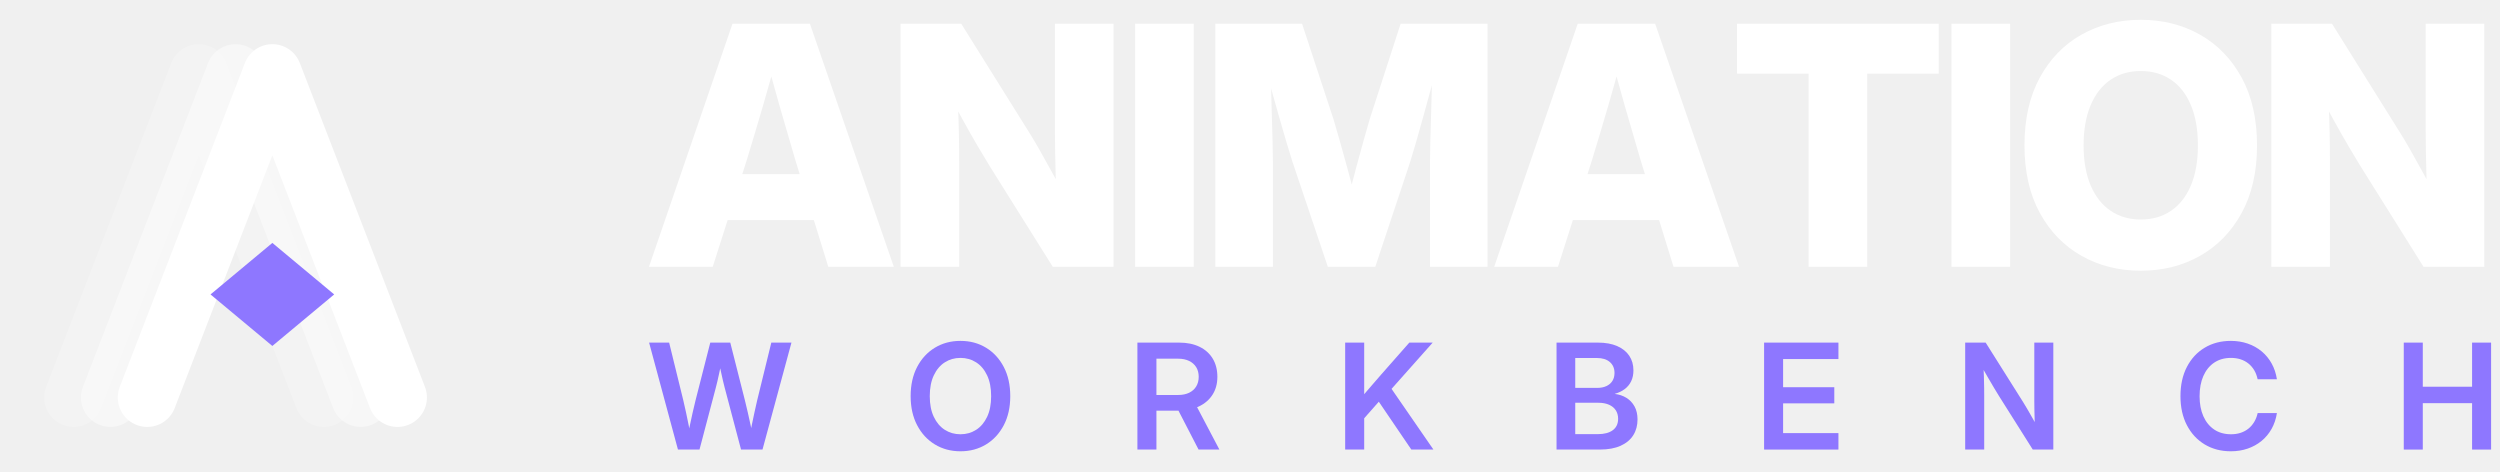
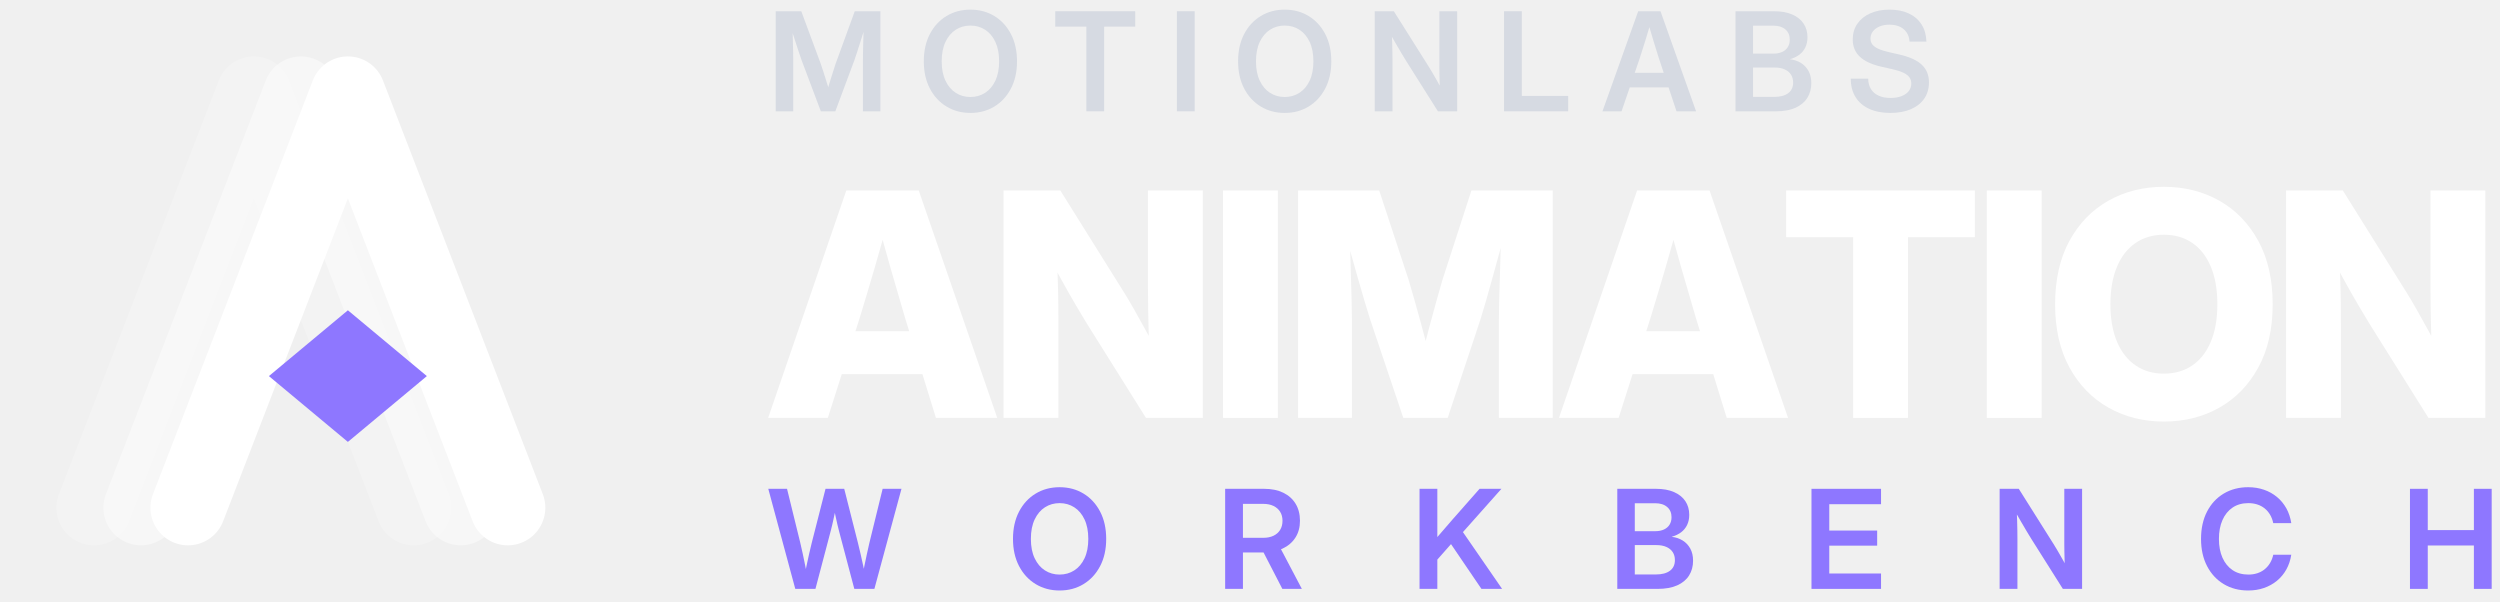
- <svg xmlns="http://www.w3.org/2000/svg" viewBox="0 0 1496.51 282.00" width="1496.51" height="282.00" fill="none" role="img" aria-label="Animation Workbench">
-   <g transform="translate(0.00 0.00) scale(4.40625)">
+ <svg xmlns="http://www.w3.org/2000/svg" viewBox="0 0 1599.51 385.00" width="1599.51" height="385.00" fill="none" role="img" aria-label="MotionLabs Animation Workbench">
+   <g transform="translate(0.00 0.00) scale(6.01562)">
    <g stroke="#FFFFFF" stroke-width="8" stroke-linecap="round" stroke-linejoin="round">
      <path d="M10 54 L27 10 L44 54" opacity="0.2" />
      <path d="M15 54 L32 10 L49 54" opacity="0.44" />
      <path d="M20 54 L37 10 L54 54" />
    </g>
    <path d="M37 33 L45.4 40 L37 47 L28.6 40 Z" fill="#8E77FF" />
  </g>
+   <g fill="#D6DAE2">
+     <path transform="translate(491.000 71.221) scale(0.042969 -0.042969)" d="M123.521 0V1490H504.235L794.399 706.553Q808.839 664.473 828.639 603.254Q848.439 542.034 869.419 475.195Q890.399 408.356 908.659 348.096Q926.919 287.837 937.999 247.677H873.24Q884.319 287.837 902.259 348.096Q920.199 408.356 940.999 475.195Q961.799 542.034 981.419 603.254Q1001.039 664.473 1014.839 706.553L1300.443 1490H1682.157V0H1422V760.324Q1422 809.404 1423.22 873.764Q1424.44 938.123 1426.48 1009.803Q1428.52 1081.482 1430.38 1154.702Q1432.24 1227.921 1432.88 1294.721H1465.8Q1442.24 1218.961 1417.88 1141.621Q1393.52 1064.282 1370.94 992.782Q1348.36 921.283 1328.92 861.723Q1309.48 802.164 1294.76 760.324L1011.038 0H795.36L509.278 760.324Q494.558 802.164 474.438 861.723Q454.318 921.283 431.238 992.782Q408.158 1064.282 382.978 1141.621Q357.798 1218.961 332.598 1294.721H373.438Q374.718 1227.921 376.258 1154.702Q377.798 1081.482 379.838 1009.803Q381.878 938.123 383.098 873.764Q384.318 809.404 384.318 760.324V0Z" />
+     <path transform="translate(587.962 71.221) scale(0.042969 -0.042969)" d="M765.92 -24Q566.76 -24 409.62 71.4Q252.48 166.8 162.241 339.58Q72.001 512.36 72.001 744Q72.001 977.64 162.241 1150.6Q252.48 1323.56 409.62 1418.78Q566.76 1514 765.92 1514Q965.72 1514 1122.36 1418.78Q1279 1323.56 1369.419 1150.6Q1459.839 977.64 1459.839 744Q1459.839 512 1369.419 339.22Q1279 166.44 1122.36 71.22Q965.72 -24 765.92 -24ZM765.92 213.117Q887.601 213.117 984.401 275.057Q1081.202 336.998 1137.322 455.698Q1193.443 574.399 1193.443 744Q1193.443 914.601 1137.322 1033.802Q1081.202 1153.002 984.401 1214.943Q887.601 1276.883 765.92 1276.883Q644.599 1276.883 547.799 1214.943Q450.998 1153.002 394.698 1033.802Q338.397 914.601 338.397 744Q338.397 574.399 394.698 455.698Q450.998 336.998 547.799 275.057Q644.599 213.117 765.92 213.117Z" />
+     <path transform="translate(673.150 71.221) scale(0.042969 -0.042969)" d="M46.4 1260.883V1490H1237.438V1260.883H775.038V0H510.081V1260.883Z" />
+     <path transform="translate(747.682 71.221) scale(0.042969 -0.042969)" d="M388.478 1490V0H123.521V1490Z" />
+     <path transform="translate(789.042 71.221) scale(0.042969 -0.042969)" d="M765.92 -24Q566.76 -24 409.62 71.4Q252.48 166.8 162.241 339.58Q72.001 512.36 72.001 744Q72.001 977.64 162.241 1150.6Q252.48 1323.56 409.62 1418.78Q566.76 1514 765.92 1514Q965.72 1514 1122.36 1418.78Q1279 1323.56 1369.419 1150.6Q1459.839 977.64 1459.839 744Q1459.839 512 1369.419 339.22Q1279 166.44 1122.36 71.22Q965.72 -24 765.92 -24ZM765.92 213.117Q887.601 213.117 984.401 275.057Q1081.202 336.998 1137.322 455.698Q1193.443 574.399 1193.443 744Q1193.443 914.601 1137.322 1033.802Q1081.202 1153.002 984.401 1214.943Q887.601 1276.883 765.92 1276.883Q644.599 1276.883 547.799 1214.943Q450.998 1153.002 394.698 1033.802Q338.397 914.601 338.397 744Q338.397 574.399 394.698 455.698Q450.998 336.998 547.799 275.057Q644.599 213.117 765.92 213.117Z" />
+     <path transform="translate(874.230 71.221) scale(0.042969 -0.042969)" d="M123.521 0V1490H408.638L932.281 658.594Q953.721 625.074 986.381 568.855Q1019.041 512.635 1056.021 447.555Q1093.001 382.475 1126.081 321.595L1097.202 256.797Q1094.122 319.876 1091.442 402.576Q1088.762 485.275 1087.582 560.975Q1086.402 636.674 1086.402 677.754V1490H1351.358V0H1064.961L593.478 747.525Q568.598 787.564 528.578 854.144Q488.559 920.724 438.379 1007.684Q388.199 1094.644 332.078 1193.284L375.038 1232.644Q381.118 1120.604 383.978 1025.684Q386.838 930.764 387.658 860.044Q388.478 789.325 388.478 748.805V0Z" />
+     <path transform="translate(956.969 71.221) scale(0.042969 -0.042969)" d="M123.521 0V1490H388.478V229.117H1079.119V0Z" />
+     <path transform="translate(1024.711 71.221) scale(0.042969 -0.042969)" d="M12.8 0 544.801 1490H876.956L1406.916 0H1115.56L855.118 782.805Q815.839 907.443 772.839 1046.782Q729.839 1186.121 674.799 1376.441H748.398Q692.638 1186.121 649.278 1046.782Q605.918 907.443 565.279 782.805L296.916 0ZM328.839 355.723V573.32H1091.238V355.723Z" />
+     <path transform="translate(1105.087 71.221) scale(0.042969 -0.042969)" d="M123.521 0V1490H700.399Q857.599 1490 968.159 1441.68Q1078.719 1393.36 1136.759 1306.66Q1194.799 1219.96 1194.799 1102.64Q1194.799 1017.28 1163.279 951.94Q1131.759 886.6 1073.979 843.02Q1016.199 799.44 936.24 776.68V774.68Q1025.199 764.64 1096.579 720.7Q1167.959 676.76 1209.899 601.24Q1251.839 525.72 1251.839 419.44Q1251.839 294.24 1192.439 199.7Q1133.039 105.16 1015.799 52.58Q898.559 0 725.679 0ZM384.158 214.718H697.6Q833.121 214.718 907.242 269.758Q981.363 324.798 981.363 428.279Q981.363 497.6 948.702 547.56Q916.042 597.521 854.081 624.801Q792.121 652.081 704 652.081H384.158ZM384.158 859.039H687.96Q764.041 859.039 818.521 884.359Q873.002 909.679 902.062 956.54Q931.122 1003.4 931.122 1067.161Q931.122 1162.801 866.442 1219.042Q801.761 1275.282 687.96 1275.282H384.158Z" />
+     <path transform="translate(1180.994 71.221) scale(0.042969 -0.042969)" d="M663.039 -24Q478.8 -24 346.68 36.96Q214.56 97.92 143.76 212.18Q72.96 326.44 72.96 485.76H332.197Q333.277 396.319 373.097 331.879Q412.917 267.438 487.298 233.238Q561.678 199.038 664.839 199.038Q758.36 199.038 827.52 225.458Q896.681 251.878 935.381 300.258Q974.081 348.639 974.081 413.88Q974.081 466.52 946.161 505.68Q918.241 544.84 857.521 574.121Q796.801 603.401 697.44 625.801L537.28 662.121Q313.6 712.721 207.92 812.841Q102.24 912.961 102.24 1070.001Q102.24 1203.681 170.6 1303.32Q238.96 1402.96 362.52 1458.48Q486.079 1514 650.439 1514Q816.598 1514 938.118 1456.6Q1059.638 1399.2 1127.238 1292.68Q1194.838 1186.16 1199.198 1038.48H947.76Q940.12 1156.161 860.18 1223.242Q780.24 1290.322 649.479 1290.322Q567.158 1290.322 503.278 1263.902Q439.397 1237.482 403.017 1190.742Q366.637 1144.001 366.637 1082.961Q366.637 1032.88 394.117 996.36Q421.597 959.84 481.337 932.06Q541.077 904.279 637.918 881.959L789.279 847.159Q905.118 821.239 989.618 783.599Q1074.118 745.959 1128.958 694.879Q1183.798 643.799 1210.518 577.959Q1237.238 512.119 1237.238 430.159Q1237.238 291.44 1167.218 189.3Q1097.198 87.16 968.318 31.58Q839.438 -24 663.039 -24Z" />
+   </g>
  <g fill="#FFFFFF">
-     <path transform="translate(388.000 159.711) scale(0.097656 -0.097656)" d="M4.8 0 516.799 1490H991.363L1505.722 0H1103.96L901.921 654.797Q853.441 819.038 805.441 985.979Q757.441 1152.919 706.801 1348.039H804.401Q752.241 1152.919 703.481 985.979Q654.721 819.038 604.481 654.797L395.722 0ZM356.441 286.518V568.12H1154.842V286.518Z" />
-     <path transform="translate(529.676 159.711) scale(0.097656 -0.097656)" d="M96.319 0V1490H468.241L891.479 812.604Q914.519 776.284 949.579 714.264Q984.639 652.243 1023.819 580.963Q1062.999 509.683 1097.279 445.603L1055.199 348.802Q1050.919 423.083 1048.039 518.783Q1045.159 614.483 1043.779 703.183Q1042.399 791.884 1042.399 844.164V1490H1401.761V0H1029.359L640.681 620.317Q612.601 665.957 569.781 738.737Q526.961 811.517 476.581 902.877Q426.201 994.238 373.281 1092.478L440.642 1122.237Q447.922 1014.597 451.182 915.877Q454.442 817.157 455.062 740.637Q455.682 664.117 455.682 620.797V0Z" />
-     <path transform="translate(670.083 159.711) scale(0.097656 -0.097656)" d="M455.682 1490V0H96.319V1490Z" />
-     <path transform="translate(718.107 159.711) scale(0.097656 -0.097656)" d="M96.319 0V1490H627.843L820.401 904.965Q836.441 851.685 858.241 774.664Q880.041 697.644 903.221 613.203Q926.401 528.763 946.061 452.103Q965.721 375.442 978.001 322.882H886.84Q899.12 375.442 918.66 452.103Q938.2 528.763 961 613.203Q983.801 697.644 1005.221 774.664Q1026.641 851.685 1042.441 904.965L1232.038 1490H1764.562V0H1412V645.117Q1412 695.397 1414.02 770.157Q1416.04 844.918 1418.68 931.798Q1421.32 1018.678 1423.58 1107.699Q1425.84 1196.719 1426.08 1275.52H1467.8Q1445.84 1193.359 1421.08 1103.419Q1396.32 1013.479 1372.54 926.978Q1348.76 840.478 1327.72 767.518Q1306.68 694.557 1291.16 645.117L1076.642 0H785.76L568.481 645.117Q552.961 694.557 531.041 767.518Q509.121 840.478 484.841 926.978Q460.561 1013.479 435.181 1103.419Q409.801 1193.359 386.601 1275.52H435.042Q435.521 1196.719 437.661 1107.699Q439.802 1018.678 442.442 931.798Q445.082 844.918 447.102 770.157Q449.122 695.397 449.122 645.117V0Z" />
-     <path transform="translate(893.963 159.711) scale(0.097656 -0.097656)" d="M4.8 0 516.799 1490H991.363L1505.722 0H1103.96L901.921 654.797Q853.441 819.038 805.441 985.979Q757.441 1152.919 706.801 1348.039H804.401Q752.241 1152.919 703.481 985.979Q654.721 819.038 604.481 654.797L395.722 0ZM356.441 286.518V568.12H1154.842V286.518Z" />
-     <path transform="translate(1035.639 159.711) scale(0.097656 -0.097656)" d="M42.4 1184.078V1490H1279.041V1184.078H840.642V0H481.279V1184.078Z" />
-     <path transform="translate(1158.761 159.711) scale(0.097656 -0.097656)" d="M455.682 1490V0H96.319V1490Z" />
-     <path transform="translate(1206.784 159.711) scale(0.097656 -0.097656)" d="M764.72 -24Q563.16 -24 401.42 67.4Q239.68 158.8 145.84 330.78Q52 502.76 52 744Q52 987.24 145.84 1159.6Q239.68 1331.96 401.42 1422.98Q563.16 1514 764.72 1514Q966.52 1514 1127.76 1422.98Q1289 1331.96 1383.22 1159.6Q1477.44 987.24 1477.44 744Q1477.44 502 1383.22 330.02Q1289 158.04 1127.76 67.02Q966.52 -24 764.72 -24ZM764.72 289.922Q871.6 289.922 950.399 343.462Q1029.199 397.001 1072.118 498.701Q1115.038 600.401 1115.038 744Q1115.038 888.599 1072.118 990.799Q1029.199 1092.999 950.399 1146.538Q871.6 1200.078 764.72 1200.078Q658.6 1200.078 579.801 1146.538Q501.001 1092.999 457.702 990.799Q414.402 888.599 414.402 744Q414.402 600.401 457.702 498.701Q501.001 397.001 579.801 343.462Q658.6 289.922 764.72 289.922Z" />
-     <path transform="translate(1350.219 159.711) scale(0.097656 -0.097656)" d="M96.319 0V1490H468.241L891.479 812.604Q914.519 776.284 949.579 714.264Q984.639 652.243 1023.819 580.963Q1062.999 509.683 1097.279 445.603L1055.199 348.802Q1050.919 423.083 1048.039 518.783Q1045.159 614.483 1043.779 703.183Q1042.399 791.884 1042.399 844.164V1490H1401.761V0H1029.359L640.681 620.317Q612.601 665.957 569.781 738.737Q526.961 811.517 476.581 902.877Q426.201 994.238 373.281 1092.478L440.642 1122.237Q447.922 1014.597 451.182 915.877Q454.442 817.157 455.062 740.637Q455.682 664.117 455.682 620.797V0Z" />
+     <path transform="translate(491.000 267.373) scale(0.097656 -0.097656)" d="M4.8 0 516.799 1490H991.363L1505.722 0H1103.96L901.921 654.797Q853.441 819.038 805.441 985.979Q757.441 1152.919 706.801 1348.039H804.401Q752.241 1152.919 703.481 985.979Q654.721 819.038 604.481 654.797L395.722 0ZM356.441 286.518V568.12H1154.842V286.518Z" />
+     <path transform="translate(632.676 267.373) scale(0.097656 -0.097656)" d="M96.319 0V1490H468.241L891.479 812.604Q914.519 776.284 949.579 714.264Q984.639 652.243 1023.819 580.963Q1062.999 509.683 1097.279 445.603L1055.199 348.802Q1050.919 423.083 1048.039 518.783Q1045.159 614.483 1043.779 703.183Q1042.399 791.884 1042.399 844.164V1490H1401.761V0H1029.359L640.681 620.317Q612.601 665.957 569.781 738.737Q526.961 811.517 476.581 902.877Q426.201 994.238 373.281 1092.478L440.642 1122.237Q447.922 1014.597 451.182 915.877Q454.442 817.157 455.062 740.637Q455.682 664.117 455.682 620.797V0Z" />
+     <path transform="translate(773.083 267.373) scale(0.097656 -0.097656)" d="M455.682 1490V0H96.319V1490Z" />
+     <path transform="translate(821.107 267.373) scale(0.097656 -0.097656)" d="M96.319 0V1490H627.843L820.401 904.965Q836.441 851.685 858.241 774.664Q880.041 697.644 903.221 613.203Q926.401 528.763 946.061 452.103Q965.721 375.442 978.001 322.882H886.84Q899.12 375.442 918.66 452.103Q938.2 528.763 961 613.203Q983.801 697.644 1005.221 774.664Q1026.641 851.685 1042.441 904.965L1232.038 1490H1764.562V0H1412V645.117Q1412 695.397 1414.02 770.157Q1416.04 844.918 1418.68 931.798Q1421.32 1018.678 1423.58 1107.699Q1425.84 1196.719 1426.08 1275.52H1467.8Q1445.84 1193.359 1421.08 1103.419Q1396.32 1013.479 1372.54 926.978Q1348.76 840.478 1327.72 767.518Q1306.68 694.557 1291.16 645.117L1076.642 0H785.76L568.481 645.117Q552.961 694.557 531.041 767.518Q509.121 840.478 484.841 926.978Q460.561 1013.479 435.181 1103.419Q409.801 1193.359 386.601 1275.52H435.042Q435.521 1196.719 437.661 1107.699Q439.802 1018.678 442.442 931.798Q445.082 844.918 447.102 770.157Q449.122 695.397 449.122 645.117V0Z" />
+     <path transform="translate(996.963 267.373) scale(0.097656 -0.097656)" d="M4.8 0 516.799 1490H991.363L1505.722 0H1103.96L901.921 654.797Q853.441 819.038 805.441 985.979Q757.441 1152.919 706.801 1348.039H804.401Q752.241 1152.919 703.481 985.979Q654.721 819.038 604.481 654.797L395.722 0ZM356.441 286.518V568.12H1154.842V286.518Z" />
+     <path transform="translate(1138.639 267.373) scale(0.097656 -0.097656)" d="M42.4 1184.078V1490H1279.041V1184.078H840.642V0H481.279V1184.078Z" />
+     <path transform="translate(1261.761 267.373) scale(0.097656 -0.097656)" d="M455.682 1490V0H96.319V1490Z" />
+     <path transform="translate(1309.784 267.373) scale(0.097656 -0.097656)" d="M764.72 -24Q563.16 -24 401.42 67.4Q239.68 158.8 145.84 330.78Q52 502.76 52 744Q52 987.24 145.84 1159.6Q239.68 1331.96 401.42 1422.98Q563.16 1514 764.72 1514Q966.52 1514 1127.76 1422.98Q1289 1331.96 1383.22 1159.6Q1477.44 987.24 1477.44 744Q1477.44 502 1383.22 330.02Q1289 158.04 1127.76 67.02Q966.52 -24 764.72 -24ZM764.72 289.922Q871.6 289.922 950.399 343.462Q1029.199 397.001 1072.118 498.701Q1115.038 600.401 1115.038 744Q1115.038 888.599 1072.118 990.799Q1029.199 1092.999 950.399 1146.538Q871.6 1200.078 764.72 1200.078Q658.6 1200.078 579.801 1146.538Q501.001 1092.999 457.702 990.799Q414.402 888.599 414.402 744Q414.402 600.401 457.702 498.701Q501.001 397.001 579.801 343.462Q658.6 289.922 764.72 289.922Z" />
+     <path transform="translate(1453.219 267.373) scale(0.097656 -0.097656)" d="M96.319 0V1490H468.241L891.479 812.604Q914.519 776.284 949.579 714.264Q984.639 652.243 1023.819 580.963Q1062.999 509.683 1097.279 445.603L1055.199 348.802Q1050.919 423.083 1048.039 518.783Q1045.159 614.483 1043.779 703.183Q1042.399 791.884 1042.399 844.164V1490H1401.761V0H1029.359L640.681 620.317Q612.601 665.957 569.781 738.737Q526.961 811.517 476.581 902.877Q426.201 994.238 373.281 1092.478L440.642 1122.237Q447.922 1014.597 451.182 915.877Q454.442 817.157 455.062 740.637Q455.682 664.117 455.682 620.797V0Z" />
  </g>
  <g fill="#8E77FF">
-     <path transform="translate(388.000 269.109) scale(0.042969 -0.042969)" d="M414.84 0 12.8 1490H291.996L489.078 686.715Q509.518 601.395 527.598 515.896Q545.678 430.396 562.938 345.077Q580.198 259.758 595.638 174.078H547.639Q564.799 259.758 582.599 345.077Q600.399 430.396 619.699 515.896Q638.999 601.395 660.158 686.715L865.12 1490H1143.677L1347.359 686.715Q1368.519 601.395 1388.139 515.896Q1407.759 430.396 1425.879 345.077Q1443.999 259.758 1461.158 174.078H1410.88Q1427.319 259.758 1444.399 345.077Q1461.479 430.396 1480.379 515.896Q1499.279 601.395 1518.719 686.715L1715.521 1490H1995.997L1592.677 0H1293.76L1065.879 862.084Q1041.759 954.884 1019.259 1060.644Q996.759 1166.404 969.639 1290.883H1037.878Q1010.758 1166.404 988.758 1060.644Q966.758 954.884 942.278 862.084L715.037 0Z" />
-     <path transform="translate(542.021 269.109) scale(0.042969 -0.042969)" d="M765.92 -24Q566.76 -24 409.62 71.4Q252.48 166.8 162.241 339.58Q72.001 512.36 72.001 744Q72.001 977.64 162.241 1150.6Q252.48 1323.56 409.62 1418.78Q566.76 1514 765.92 1514Q965.72 1514 1122.36 1418.78Q1279 1323.56 1369.419 1150.6Q1459.839 977.64 1459.839 744Q1459.839 512 1369.419 339.22Q1279 166.44 1122.36 71.22Q965.72 -24 765.92 -24ZM765.92 213.117Q887.601 213.117 984.401 275.057Q1081.202 336.998 1137.322 455.698Q1193.443 574.399 1193.443 744Q1193.443 914.601 1137.322 1033.802Q1081.202 1153.002 984.401 1214.943Q887.601 1276.883 765.92 1276.883Q644.599 1276.883 547.799 1214.943Q450.998 1153.002 394.698 1033.802Q338.397 914.601 338.397 744Q338.397 574.399 394.698 455.698Q450.998 336.998 547.799 275.057Q644.599 213.117 765.92 213.117Z" />
-     <path transform="translate(675.547 269.109) scale(0.042969 -0.042969)" d="M123.521 0V1490H705.32Q869.24 1490 988.679 1431.94Q1108.119 1373.88 1172.859 1266.98Q1237.599 1160.081 1237.599 1013.521Q1237.599 868.761 1169.219 762.801Q1100.839 656.842 977.539 599.502Q854.24 542.162 688.44 542.162H279.679V760.479H691.6Q780.201 760.479 844.261 791.48Q908.322 822.48 942.922 879.48Q977.522 936.48 977.522 1013.521Q977.522 1091.562 942.602 1147.742Q907.682 1203.922 843.621 1234.922Q779.561 1265.923 690.32 1265.923H388.478V0ZM975.402 0 628.361 672.16H911.918L1265.678 0Z" />
-     <path transform="translate(799.920 269.109) scale(0.042969 -0.042969)" d="M312.118 349.323V682.159Q363.398 742.679 414.858 802.239Q466.318 861.799 517.918 921.499Q569.518 981.199 621.438 1041.078L1017.281 1490H1342.757L711.437 779.961H691.997ZM123.521 0V1490H388.478V1042.637V685.959V558.72V0ZM1045.161 0 565.838 705.242 726.156 908.44 1352.837 0Z" />
-     <path transform="translate(926.441 269.109) scale(0.042969 -0.042969)" d="M123.521 0V1490H700.399Q857.599 1490 968.159 1441.68Q1078.719 1393.36 1136.759 1306.66Q1194.799 1219.96 1194.799 1102.64Q1194.799 1017.28 1163.279 951.94Q1131.759 886.6 1073.979 843.02Q1016.199 799.44 936.24 776.68V774.68Q1025.199 764.64 1096.579 720.7Q1167.959 676.76 1209.899 601.24Q1251.839 525.72 1251.839 419.44Q1251.839 294.24 1192.439 199.7Q1133.039 105.16 1015.799 52.58Q898.559 0 725.679 0ZM384.158 214.718H697.6Q833.121 214.718 907.242 269.758Q981.363 324.798 981.363 428.279Q981.363 497.6 948.702 547.56Q916.042 597.521 854.081 624.801Q792.121 652.081 704 652.081H384.158ZM384.158 859.039H687.96Q764.041 859.039 818.521 884.359Q873.002 909.679 902.062 956.54Q931.122 1003.4 931.122 1067.161Q931.122 1162.801 866.442 1219.042Q801.761 1275.282 687.96 1275.282H384.158Z" />
-     <path transform="translate(1050.685 269.109) scale(0.042969 -0.042969)" d="M123.521 0V1490H1159.118V1260.883H388.478V868.559H1101.478V643.762H388.478V229.117H1159.118V0Z" />
-     <path transform="translate(1171.062 269.109) scale(0.042969 -0.042969)" d="M123.521 0V1490H408.638L932.281 658.594Q953.721 625.074 986.381 568.855Q1019.041 512.635 1056.021 447.555Q1093.001 382.475 1126.081 321.595L1097.202 256.797Q1094.122 319.876 1091.442 402.576Q1088.762 485.275 1087.582 560.975Q1086.402 636.674 1086.402 677.754V1490H1351.358V0H1064.961L593.478 747.525Q568.598 787.564 528.578 854.144Q488.559 920.724 438.379 1007.684Q388.199 1094.644 332.078 1193.284L375.038 1232.644Q381.118 1120.604 383.978 1025.684Q386.838 930.764 387.658 860.044Q388.478 789.325 388.478 748.805V0Z" />
-     <path transform="translate(1302.138 269.109) scale(0.042969 -0.042969)" d="M773.6 -24Q568.68 -24 410.26 71.08Q251.84 166.16 161.921 338.94Q72.001 511.72 72.001 744Q72.001 978.28 161.601 1151.24Q251.2 1324.2 409.94 1419.1Q568.68 1514 773.6 1514Q899.96 1514 1008.76 1476.48Q1117.559 1438.96 1202.299 1368.68Q1287.039 1298.401 1341.939 1200.001Q1396.839 1101.601 1415.679 979.201H1147.083Q1132.322 1050.122 1099.262 1105.562Q1066.202 1161.002 1018.122 1199.282Q970.041 1237.563 908.901 1257.223Q847.76 1276.883 776.48 1276.883Q639.639 1276.883 541.659 1210.642Q443.678 1144.402 391.038 1024.741Q338.397 905.081 338.397 744Q338.397 583.919 390.858 464.759Q443.318 345.598 541.479 279.358Q639.639 213.117 776.48 213.117Q847.76 213.117 908.401 232.597Q969.041 252.077 1017.122 290.218Q1065.202 328.358 1098.582 383.298Q1131.962 438.238 1147.723 508.799H1415.679Q1397.119 387.039 1342.079 288.819Q1287.039 190.599 1202.119 120.64Q1117.199 50.68 1008.58 13.34Q899.96 -24 773.6 -24Z" />
-     <path transform="translate(1433.601 269.109) scale(0.042969 -0.042969)" d="M123.521 0V1490H388.478V875.399H1075.202V1490H1340.158V0H1075.202V646.281H388.478V0Z" />
+     <path transform="translate(491.000 376.771) scale(0.042969 -0.042969)" d="M414.84 0 12.8 1490H291.996L489.078 686.715Q509.518 601.395 527.598 515.896Q545.678 430.396 562.938 345.077Q580.198 259.758 595.638 174.078H547.639Q564.799 259.758 582.599 345.077Q600.399 430.396 619.699 515.896Q638.999 601.395 660.158 686.715L865.12 1490H1143.677L1347.359 686.715Q1368.519 601.395 1388.139 515.896Q1407.759 430.396 1425.879 345.077Q1443.999 259.758 1461.158 174.078H1410.88Q1427.319 259.758 1444.399 345.077Q1461.479 430.396 1480.379 515.896Q1499.279 601.395 1518.719 686.715L1715.521 1490H1995.997L1592.677 0H1293.76L1065.879 862.084Q1041.759 954.884 1019.259 1060.644Q996.759 1166.404 969.639 1290.883H1037.878Q1010.758 1166.404 988.758 1060.644Q966.758 954.884 942.278 862.084L715.037 0Z" />
+     <path transform="translate(645.021 376.771) scale(0.042969 -0.042969)" d="M765.92 -24Q566.76 -24 409.62 71.4Q252.48 166.8 162.241 339.58Q72.001 512.36 72.001 744Q72.001 977.64 162.241 1150.6Q252.48 1323.56 409.62 1418.78Q566.76 1514 765.92 1514Q965.72 1514 1122.36 1418.78Q1279 1323.56 1369.419 1150.6Q1459.839 977.64 1459.839 744Q1459.839 512 1369.419 339.22Q1279 166.44 1122.36 71.22Q965.72 -24 765.92 -24ZM765.92 213.117Q887.601 213.117 984.401 275.057Q1081.202 336.998 1137.322 455.698Q1193.443 574.399 1193.443 744Q1193.443 914.601 1137.322 1033.802Q1081.202 1153.002 984.401 1214.943Q887.601 1276.883 765.92 1276.883Q644.599 1276.883 547.799 1214.943Q450.998 1153.002 394.698 1033.802Q338.397 914.601 338.397 744Q338.397 574.399 394.698 455.698Q450.998 336.998 547.799 275.057Q644.599 213.117 765.92 213.117Z" />
+     <path transform="translate(778.547 376.771) scale(0.042969 -0.042969)" d="M123.521 0V1490H705.32Q869.24 1490 988.679 1431.94Q1108.119 1373.88 1172.859 1266.98Q1237.599 1160.081 1237.599 1013.521Q1237.599 868.761 1169.219 762.801Q1100.839 656.842 977.539 599.502Q854.24 542.162 688.44 542.162H279.679V760.479H691.6Q780.201 760.479 844.261 791.48Q908.322 822.48 942.922 879.48Q977.522 936.48 977.522 1013.521Q977.522 1091.562 942.602 1147.742Q907.682 1203.922 843.621 1234.922Q779.561 1265.923 690.32 1265.923H388.478V0ZM975.402 0 628.361 672.16H911.918L1265.678 0Z" />
+     <path transform="translate(902.920 376.771) scale(0.042969 -0.042969)" d="M312.118 349.323V682.159Q363.398 742.679 414.858 802.239Q466.318 861.799 517.918 921.499Q569.518 981.199 621.438 1041.078L1017.281 1490H1342.757L711.437 779.961H691.997ZM123.521 0V1490H388.478V1042.637V685.959V558.72V0ZM1045.161 0 565.838 705.242 726.156 908.44 1352.837 0Z" />
+     <path transform="translate(1029.441 376.771) scale(0.042969 -0.042969)" d="M123.521 0V1490H700.399Q857.599 1490 968.159 1441.68Q1078.719 1393.36 1136.759 1306.66Q1194.799 1219.96 1194.799 1102.64Q1194.799 1017.28 1163.279 951.94Q1131.759 886.6 1073.979 843.02Q1016.199 799.44 936.24 776.68V774.68Q1025.199 764.64 1096.579 720.7Q1167.959 676.76 1209.899 601.24Q1251.839 525.72 1251.839 419.44Q1251.839 294.24 1192.439 199.7Q1133.039 105.16 1015.799 52.58Q898.559 0 725.679 0ZM384.158 214.718H697.6Q833.121 214.718 907.242 269.758Q981.363 324.798 981.363 428.279Q981.363 497.6 948.702 547.56Q916.042 597.521 854.081 624.801Q792.121 652.081 704 652.081H384.158ZM384.158 859.039H687.96Q764.041 859.039 818.521 884.359Q873.002 909.679 902.062 956.54Q931.122 1003.4 931.122 1067.161Q931.122 1162.801 866.442 1219.042Q801.761 1275.282 687.96 1275.282H384.158Z" />
+     <path transform="translate(1153.685 376.771) scale(0.042969 -0.042969)" d="M123.521 0V1490H1159.118V1260.883H388.478V868.559H1101.478V643.762H388.478V229.117H1159.118V0Z" />
+     <path transform="translate(1274.062 376.771) scale(0.042969 -0.042969)" d="M123.521 0V1490H408.638L932.281 658.594Q953.721 625.074 986.381 568.855Q1019.041 512.635 1056.021 447.555Q1093.001 382.475 1126.081 321.595L1097.202 256.797Q1094.122 319.876 1091.442 402.576Q1088.762 485.275 1087.582 560.975Q1086.402 636.674 1086.402 677.754V1490H1351.358V0H1064.961L593.478 747.525Q568.598 787.564 528.578 854.144Q488.559 920.724 438.379 1007.684Q388.199 1094.644 332.078 1193.284L375.038 1232.644Q381.118 1120.604 383.978 1025.684Q386.838 930.764 387.658 860.044Q388.478 789.325 388.478 748.805V0Z" />
+     <path transform="translate(1405.138 376.771) scale(0.042969 -0.042969)" d="M773.6 -24Q568.68 -24 410.26 71.08Q251.84 166.16 161.921 338.94Q72.001 511.72 72.001 744Q72.001 978.28 161.601 1151.24Q251.2 1324.2 409.94 1419.1Q568.68 1514 773.6 1514Q899.96 1514 1008.76 1476.48Q1117.559 1438.96 1202.299 1368.68Q1287.039 1298.401 1341.939 1200.001Q1396.839 1101.601 1415.679 979.201H1147.083Q1132.322 1050.122 1099.262 1105.562Q1066.202 1161.002 1018.122 1199.282Q970.041 1237.563 908.901 1257.223Q847.76 1276.883 776.48 1276.883Q639.639 1276.883 541.659 1210.642Q443.678 1144.402 391.038 1024.741Q338.397 905.081 338.397 744Q338.397 583.919 390.858 464.759Q443.318 345.598 541.479 279.358Q639.639 213.117 776.48 213.117Q847.76 213.117 908.401 232.597Q969.041 252.077 1017.122 290.218Q1065.202 328.358 1098.582 383.298Q1131.962 438.238 1147.723 508.799H1415.679Q1397.119 387.039 1342.079 288.819Q1287.039 190.599 1202.119 120.64Q1117.199 50.68 1008.58 13.34Q899.96 -24 773.6 -24Z" />
+     <path transform="translate(1536.601 376.771) scale(0.042969 -0.042969)" d="M123.521 0V1490H388.478V875.399H1075.202V1490H1340.158V0H1075.202V646.281H388.478V0Z" />
  </g>
</svg>
